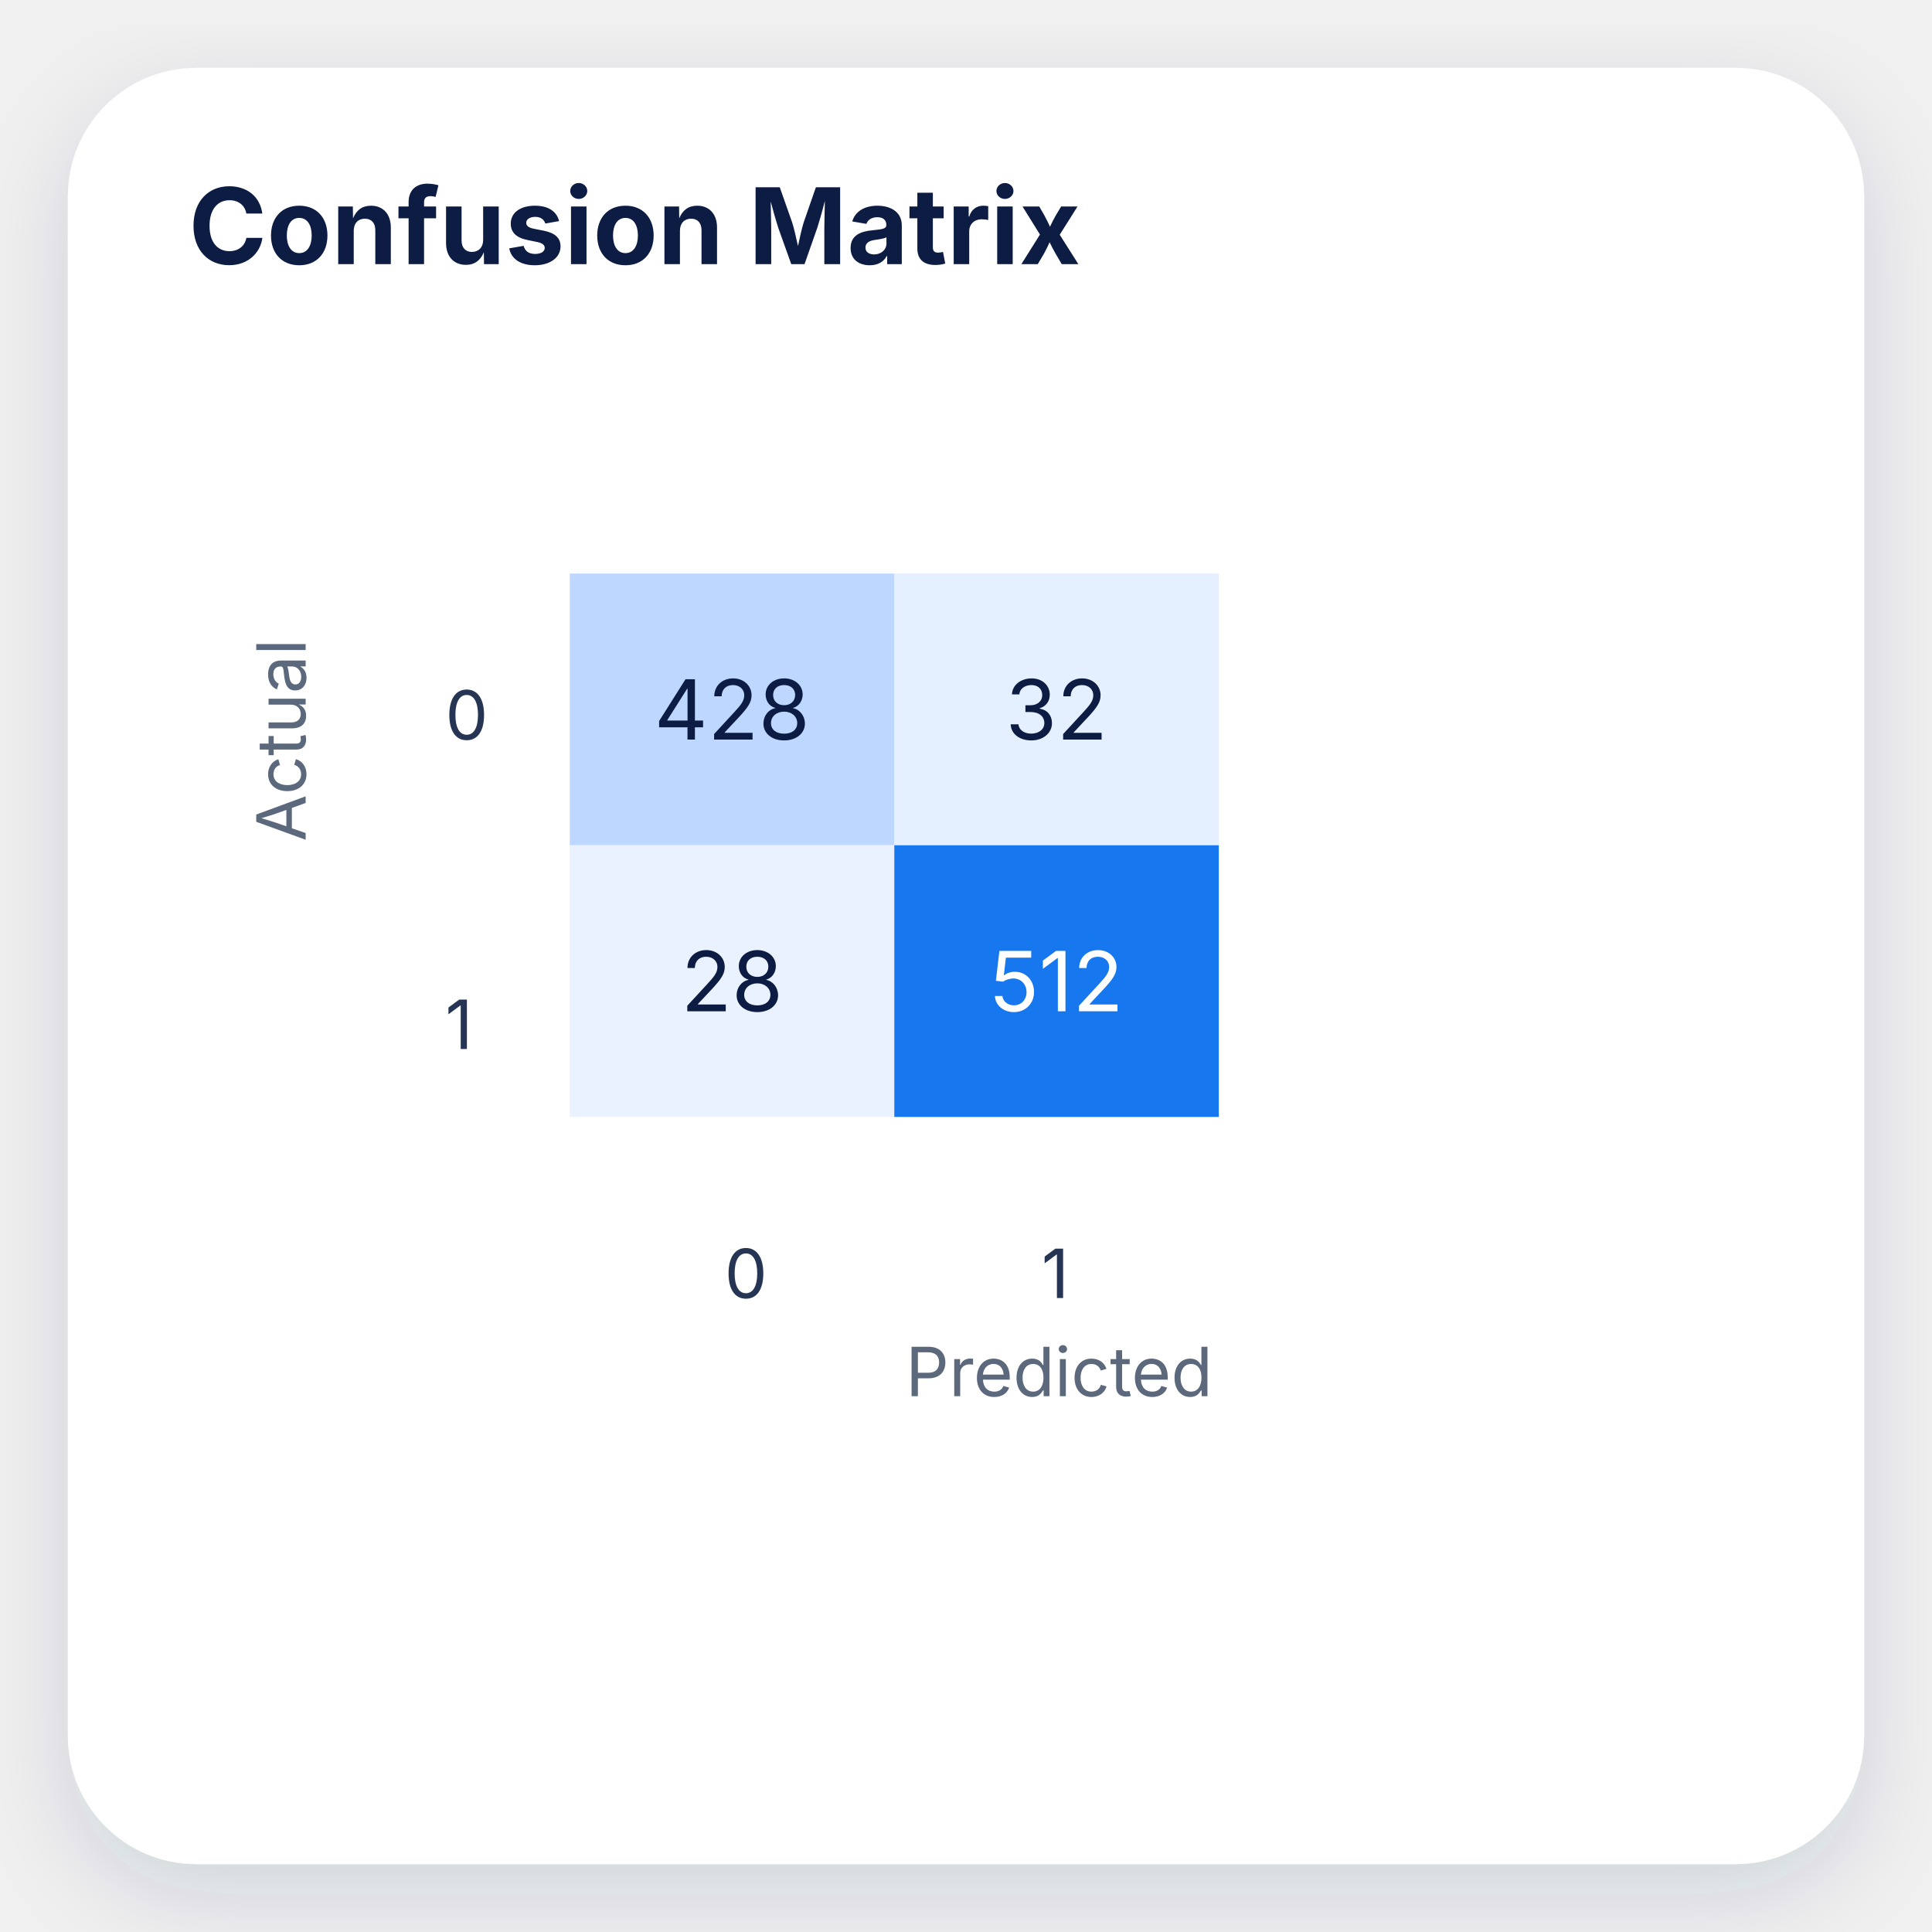
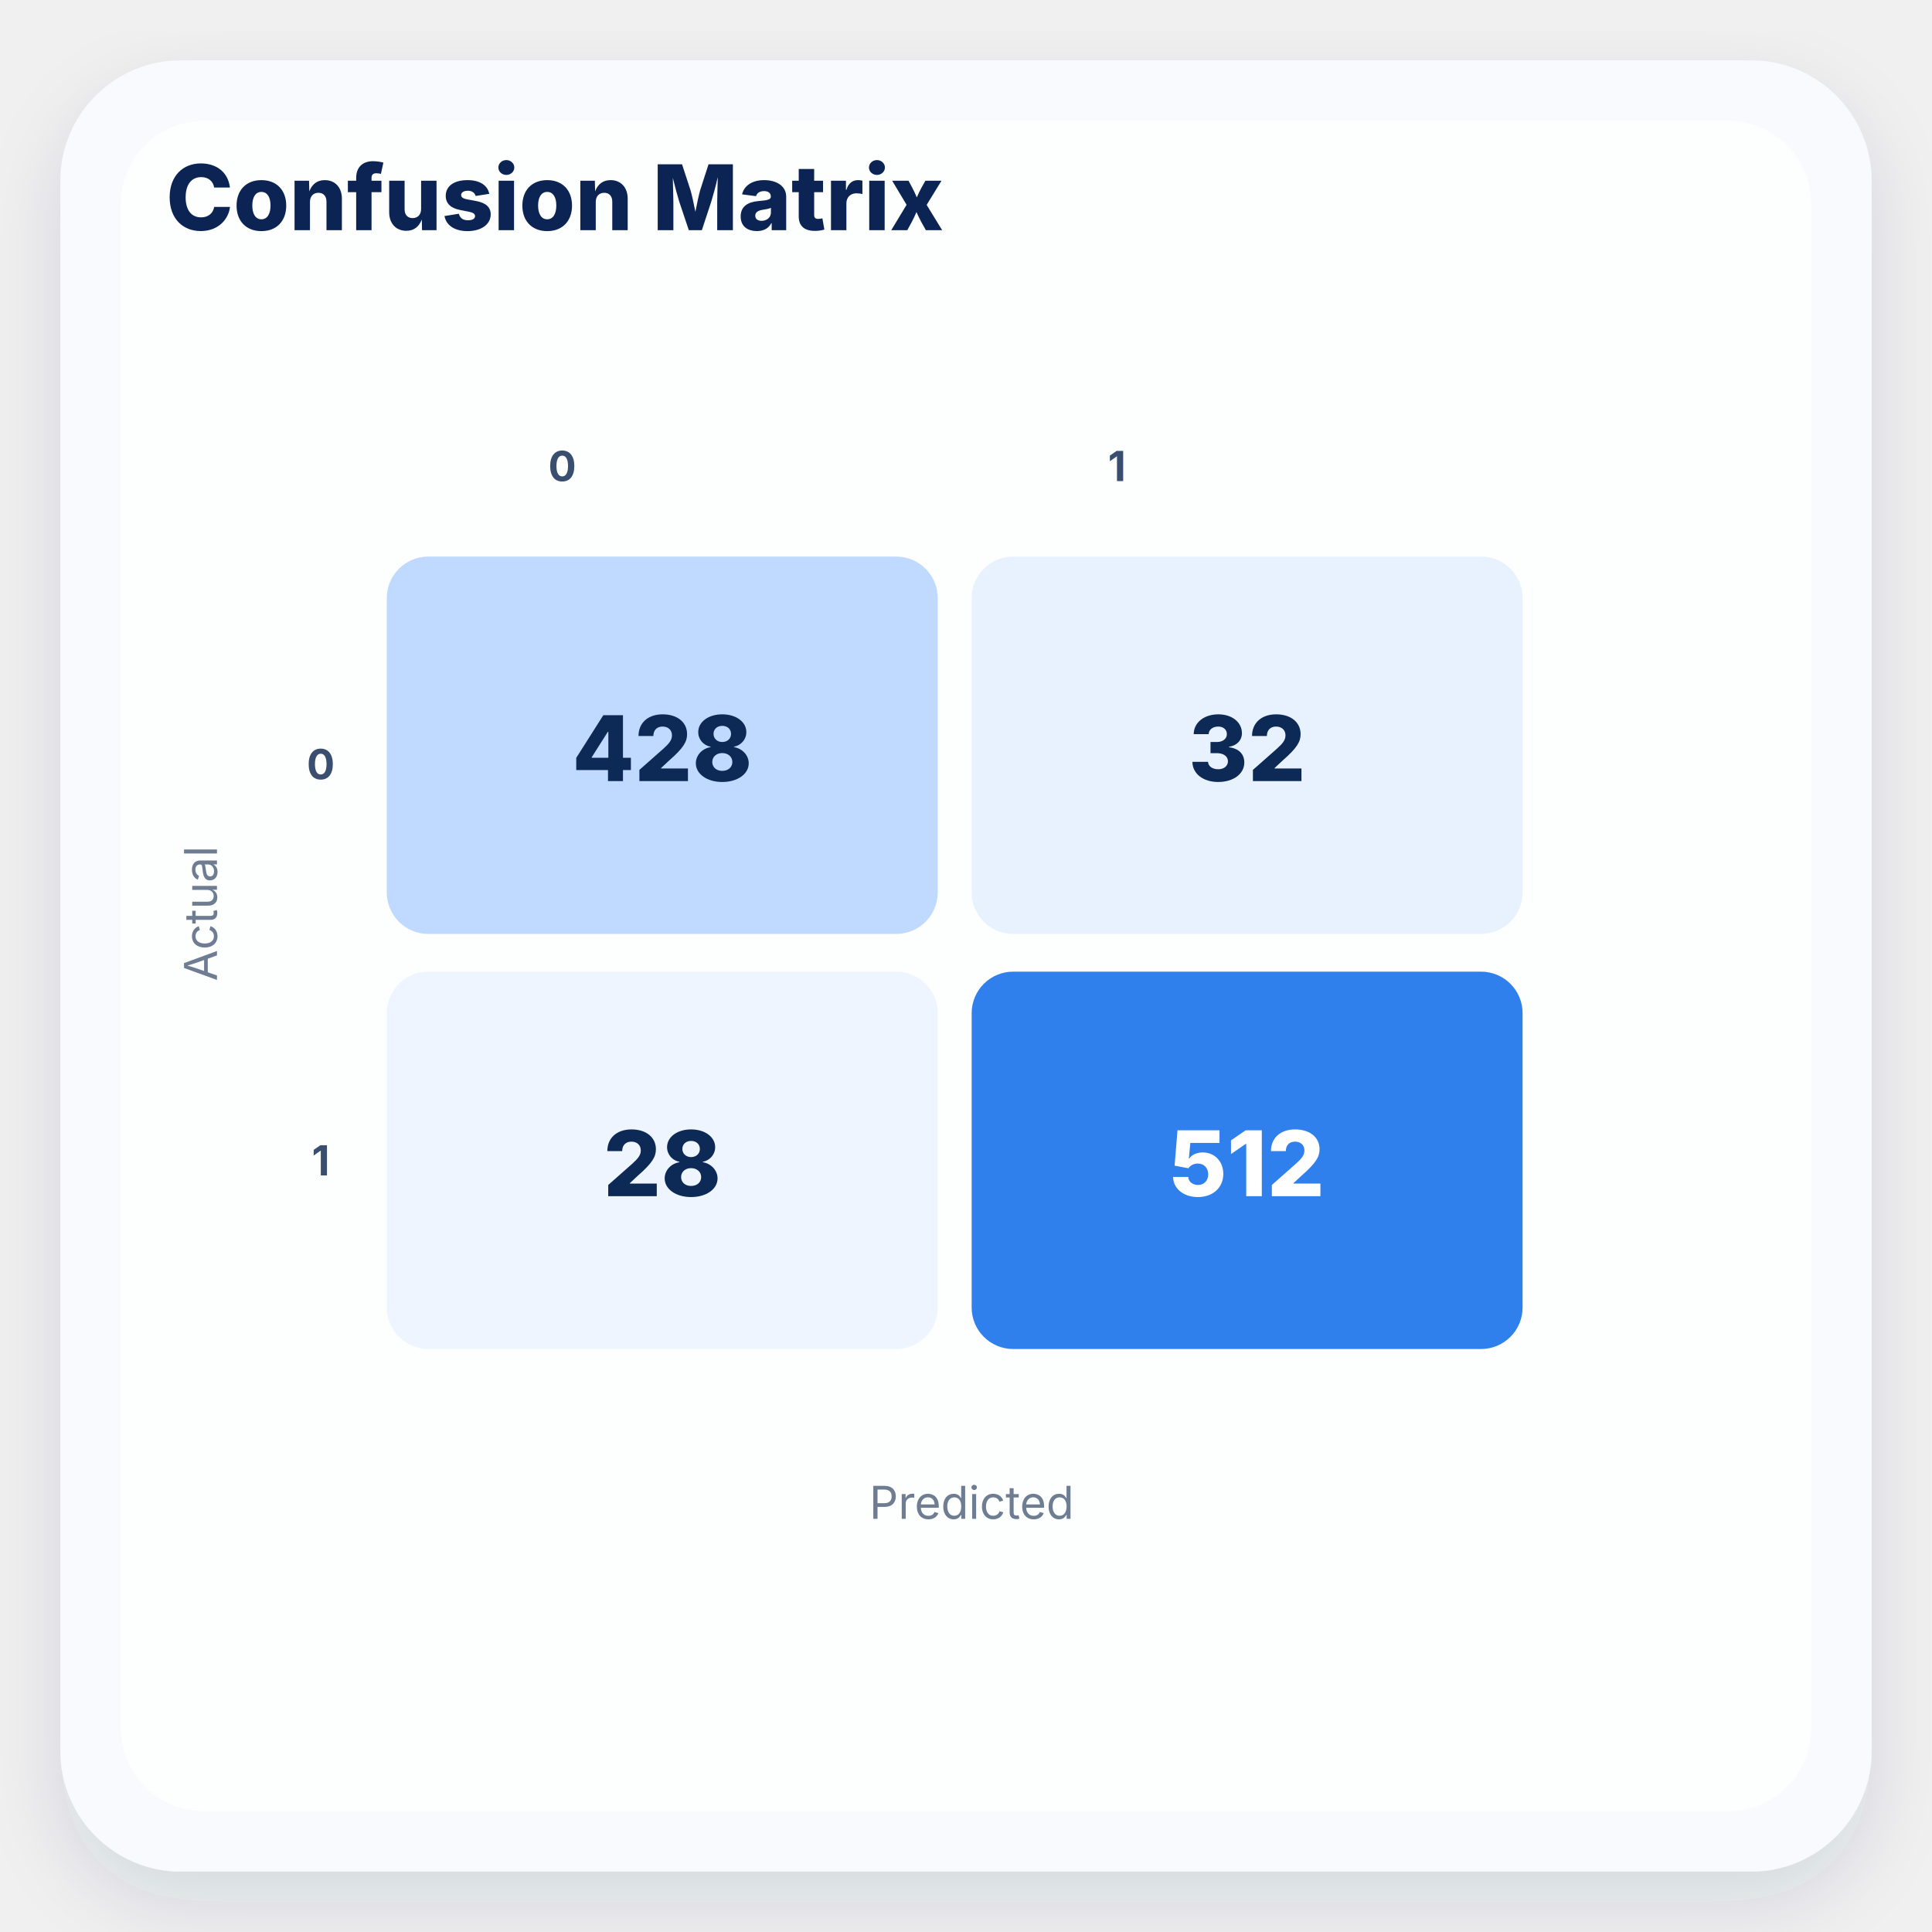
- <svg xmlns="http://www.w3.org/2000/svg" width="512" height="512" viewBox="0 0 512 512">
+ <svg xmlns="http://www.w3.org/2000/svg" width="1024" height="1024" viewBox="0 0 1024 1024">
  <defs>
-     <linearGradient id="blue" x1="0" x2="1">
-       <stop stop-color="#1269F3" />
-       <stop offset="1" stop-color="#39A7FF" />
+     <linearGradient id="blueGrad" x1="0" y1="0" x2="1" y2="1">
+       <stop offset="0%" stop-color="#2F80ED" />
+       <stop offset="100%" stop-color="#4EA5FF" />
    </linearGradient>
-     <linearGradient id="teal" x1="0" x2="1">
-       <stop stop-color="#00B894" />
-       <stop offset="1" stop-color="#22D3B6" />
+     <linearGradient id="tealGrad" x1="0" y1="0" x2="1" y2="1">
+       <stop offset="0%" stop-color="#11A98D" />
+       <stop offset="100%" stop-color="#35D3BA" />
    </linearGradient>
-     <linearGradient id="purple" x1="0" x2="1">
-       <stop stop-color="#7B61FF" />
-       <stop offset="1" stop-color="#A875FF" />
+     <linearGradient id="purpleGrad" x1="0" y1="0" x2="1" y2="1">
+       <stop offset="0%" stop-color="#6654E8" />
+       <stop offset="100%" stop-color="#9A7CFF" />
    </linearGradient>
-     <linearGradient id="orange" x1="0" x2="1">
-       <stop stop-color="#FF5E78" />
-       <stop offset="1" stop-color="#FF9A2F" />
-     </linearGradient>
-     <filter id="shadow" x="-50%" y="-50%" width="200%" height="200%">
-       <feDropShadow dx="0" dy="8" stdDeviation="12" flood-color="#0D2B5B" flood-opacity=".14" />
+     <filter id="cardShadow" x="-20%" y="-20%" width="140%" height="140%">
+       <feDropShadow dx="0" dy="16" stdDeviation="20" flood-color="#102A56" flood-opacity=".12" />
    </filter>
  </defs>
-   <g filter="url(#shadow)">
-     <rect x="18" y="18" width="476" height="476" rx="34" fill="#fff" />
-     <text x="50" y="70" font-family="Inter,Arial" font-size="28" font-weight="700" fill="#091A43">Confusion Matrix</text>
-     <g transform="translate(126,128)" font-family="Inter,Arial">
-       <text x="-45" y="95" font-size="18" fill="#5B677C" transform="rotate(-90 -45 95)">Actual</text>
-       <text x="114" y="242" font-size="18" fill="#5B677C">Predicted</text>
-       <text x="-8" y="68" font-size="18" fill="#263653">0</text>
-       <text x="-8" y="150" font-size="18" fill="#263653">1</text>
-       <text x="66" y="216" font-size="18" fill="#263653">0</text>
-       <text x="150" y="216" font-size="18" fill="#263653">1</text>
-       <rect x="25" y="24" width="86" height="72" fill="#BDD7FF" />
-       <rect x="111" y="24" width="86" height="72" fill="#E4F0FF" />
-       <rect x="25" y="96" width="86" height="72" fill="#EAF2FF" />
-       <rect x="111" y="96" width="86" height="72" fill="#1577EE" />
-       <text x="68" y="68" text-anchor="middle" font-size="22" fill="#091A43">428</text>
-       <text x="154" y="68" text-anchor="middle" font-size="22" fill="#091A43">32</text>
-       <text x="68" y="140" text-anchor="middle" font-size="22" fill="#091A43">28</text>
-       <text x="154" y="140" text-anchor="middle" font-size="22" fill="#fff">512</text>
-     </g>
+   <g filter="url(#cardShadow)">
+     <rect x="32" y="32" width="960" height="960" rx="64" fill="#F8FAFD" />
  </g>
+   <rect x="64" y="64" width="896" height="896" rx="44" fill="#FFFFFF" opacity=".72" />
+   <text x="88" y="122" font-family="Inter,Arial,sans-serif" font-size="48" font-weight="800" fill="#0B2454">Confusion Matrix</text>
+   <text x="115" y="520" font-family="Inter,Arial,sans-serif" font-size="24" fill="#6F7D92" transform="rotate(-90 115 520)">Actual</text>
+   <text x="515" y="805" text-anchor="middle" font-family="Inter,Arial,sans-serif" font-size="24" fill="#6F7D92">Predicted</text>
+   <text x="298" y="255" text-anchor="middle" font-family="Inter,Arial,sans-serif" font-size="22" font-weight="700" fill="#3A4F70">0</text>
+   <text x="592" y="255" text-anchor="middle" font-family="Inter,Arial,sans-serif" font-size="22" font-weight="700" fill="#3A4F70">1</text>
+   <text x="170" y="413" text-anchor="middle" font-family="Inter,Arial,sans-serif" font-size="22" font-weight="700" fill="#3A4F70">0</text>
+   <text x="170" y="623" text-anchor="middle" font-family="Inter,Arial,sans-serif" font-size="22" font-weight="700" fill="#3A4F70">1</text>
+   <rect x="205" y="295" width="292" height="200" rx="22" fill="#BFD9FF" />
+   <rect x="515" y="295" width="292" height="200" rx="22" fill="#E8F2FF" />
+   <rect x="205" y="515" width="292" height="200" rx="22" fill="#EEF5FF" />
+   <rect x="515" y="515" width="292" height="200" rx="22" fill="#2F80ED" />
+   <text x="351" y="414" text-anchor="middle" font-family="Inter,Arial,sans-serif" font-size="48" font-weight="800" fill="#0D2A57">428</text>
+   <text x="661" y="414" text-anchor="middle" font-family="Inter,Arial,sans-serif" font-size="48" font-weight="800" fill="#0D2A57">32</text>
+   <text x="351" y="634" text-anchor="middle" font-family="Inter,Arial,sans-serif" font-size="48" font-weight="800" fill="#0D2A57">28</text>
+   <text x="661" y="634" text-anchor="middle" font-family="Inter,Arial,sans-serif" font-size="48" font-weight="800" fill="#FFFFFF">512</text>
</svg>
